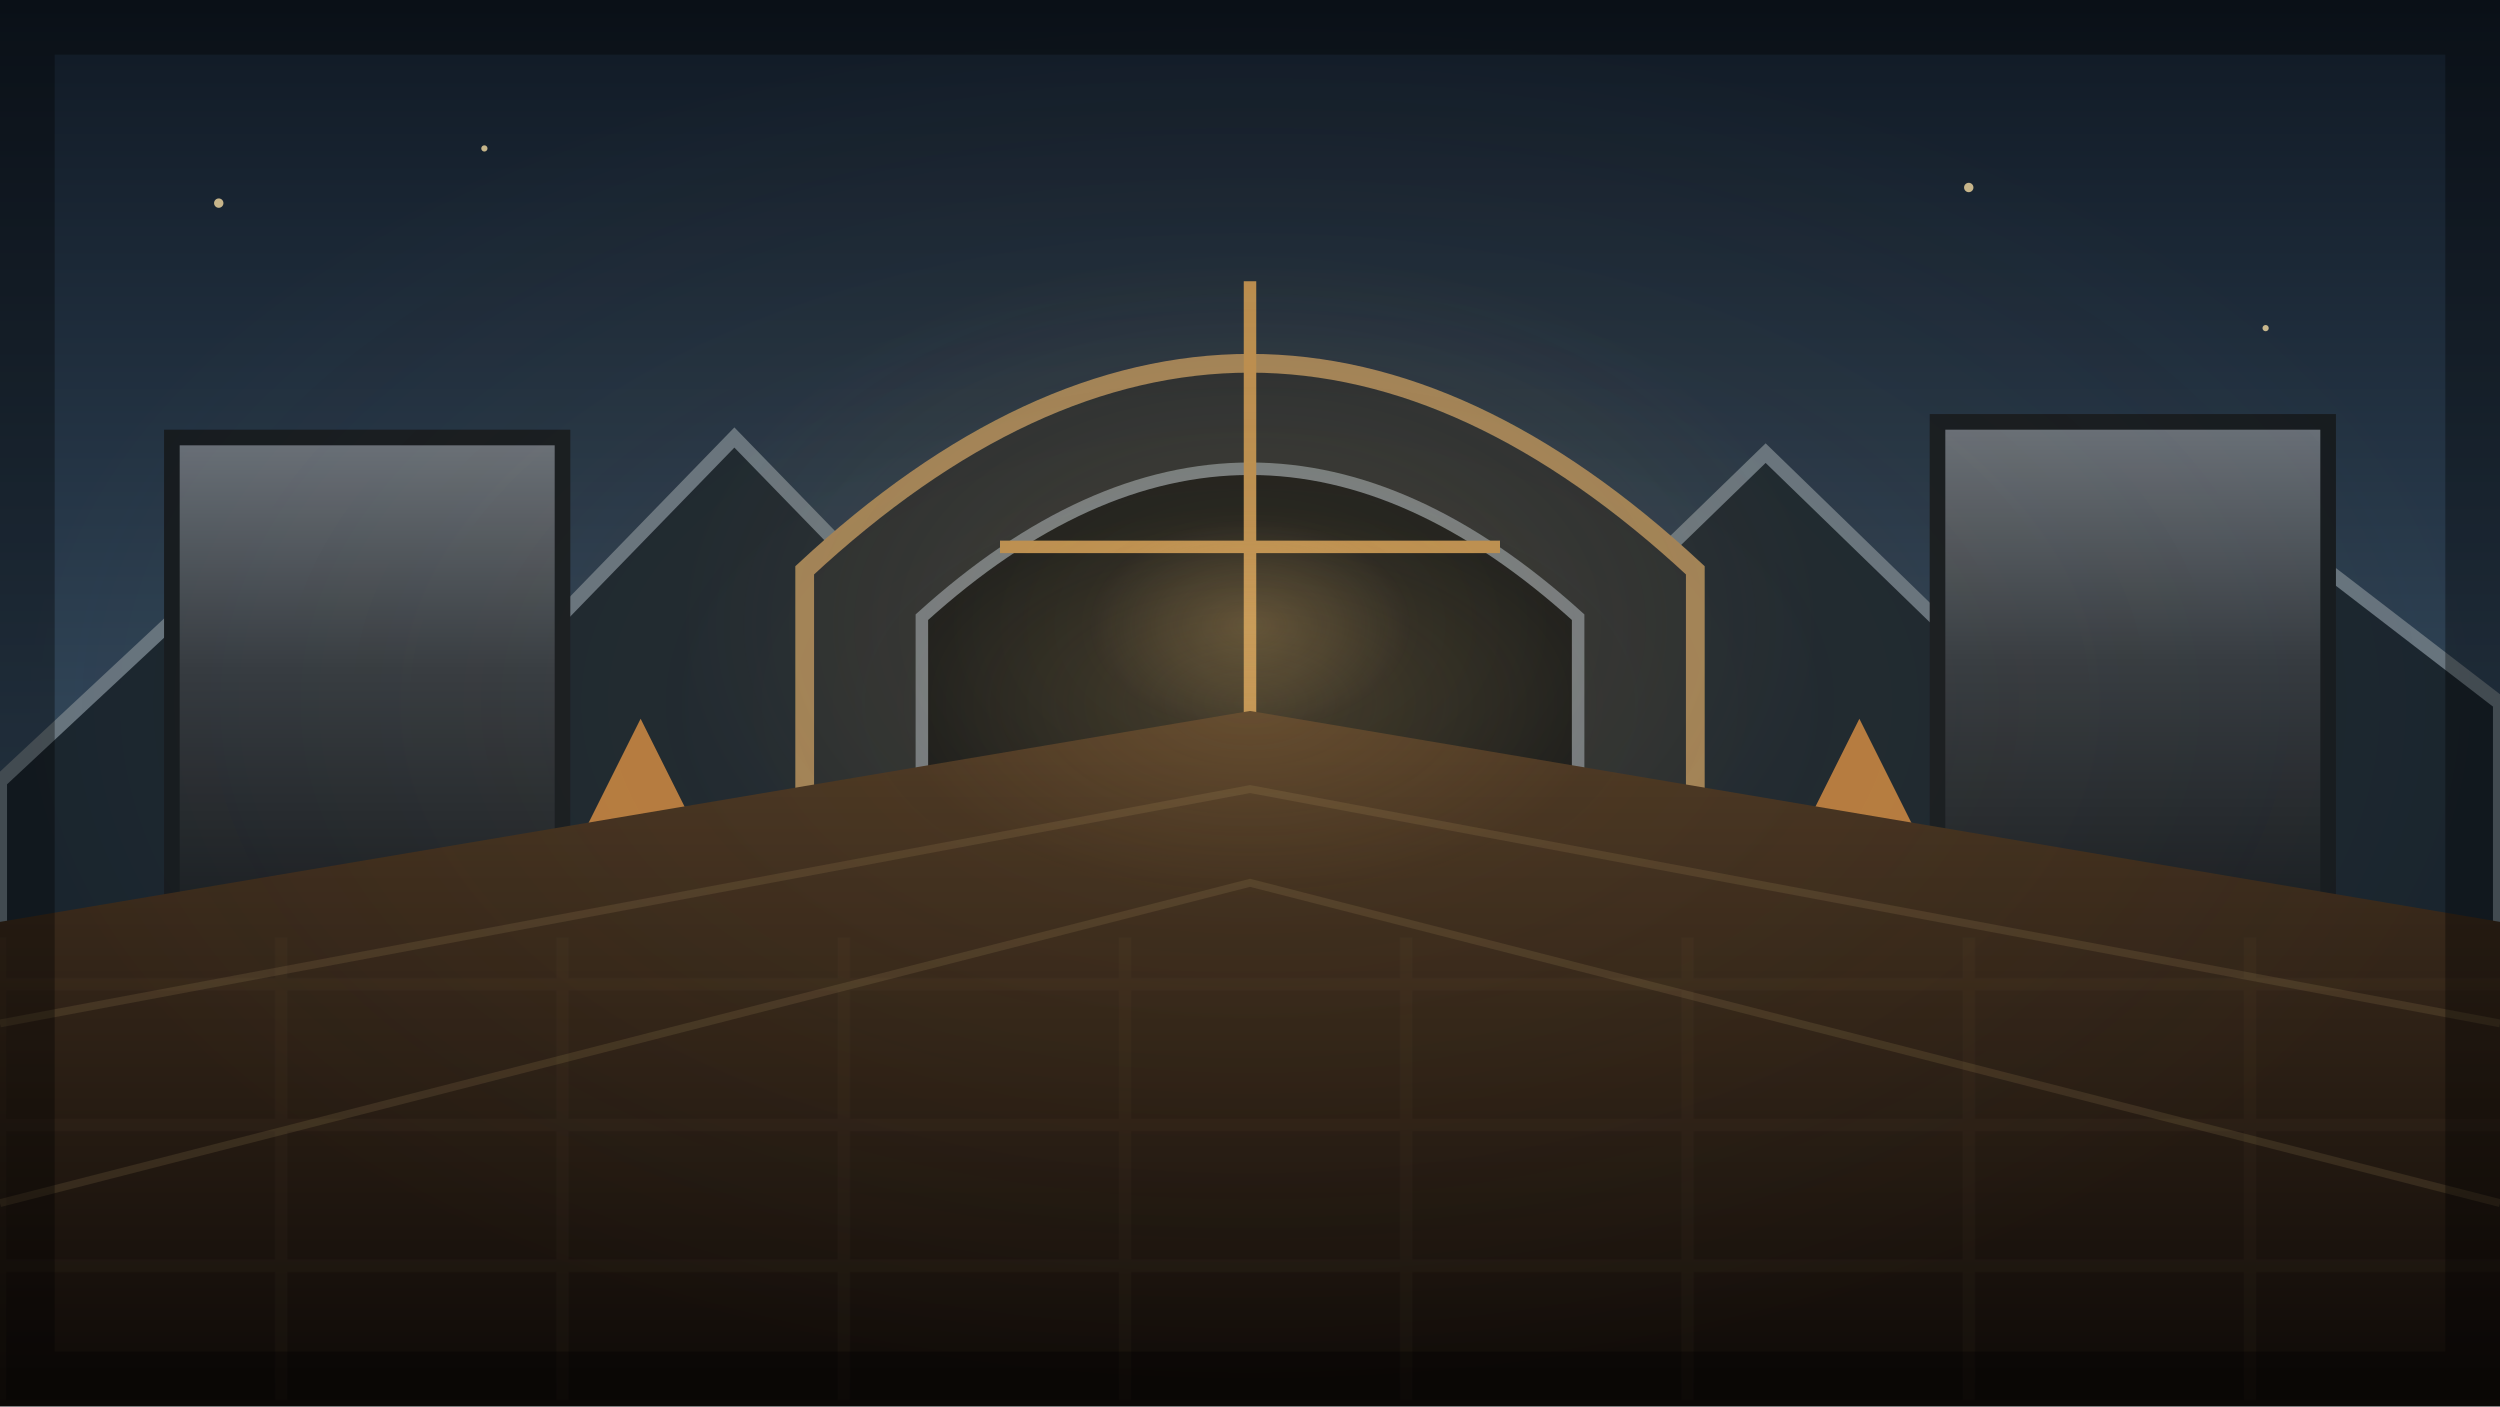
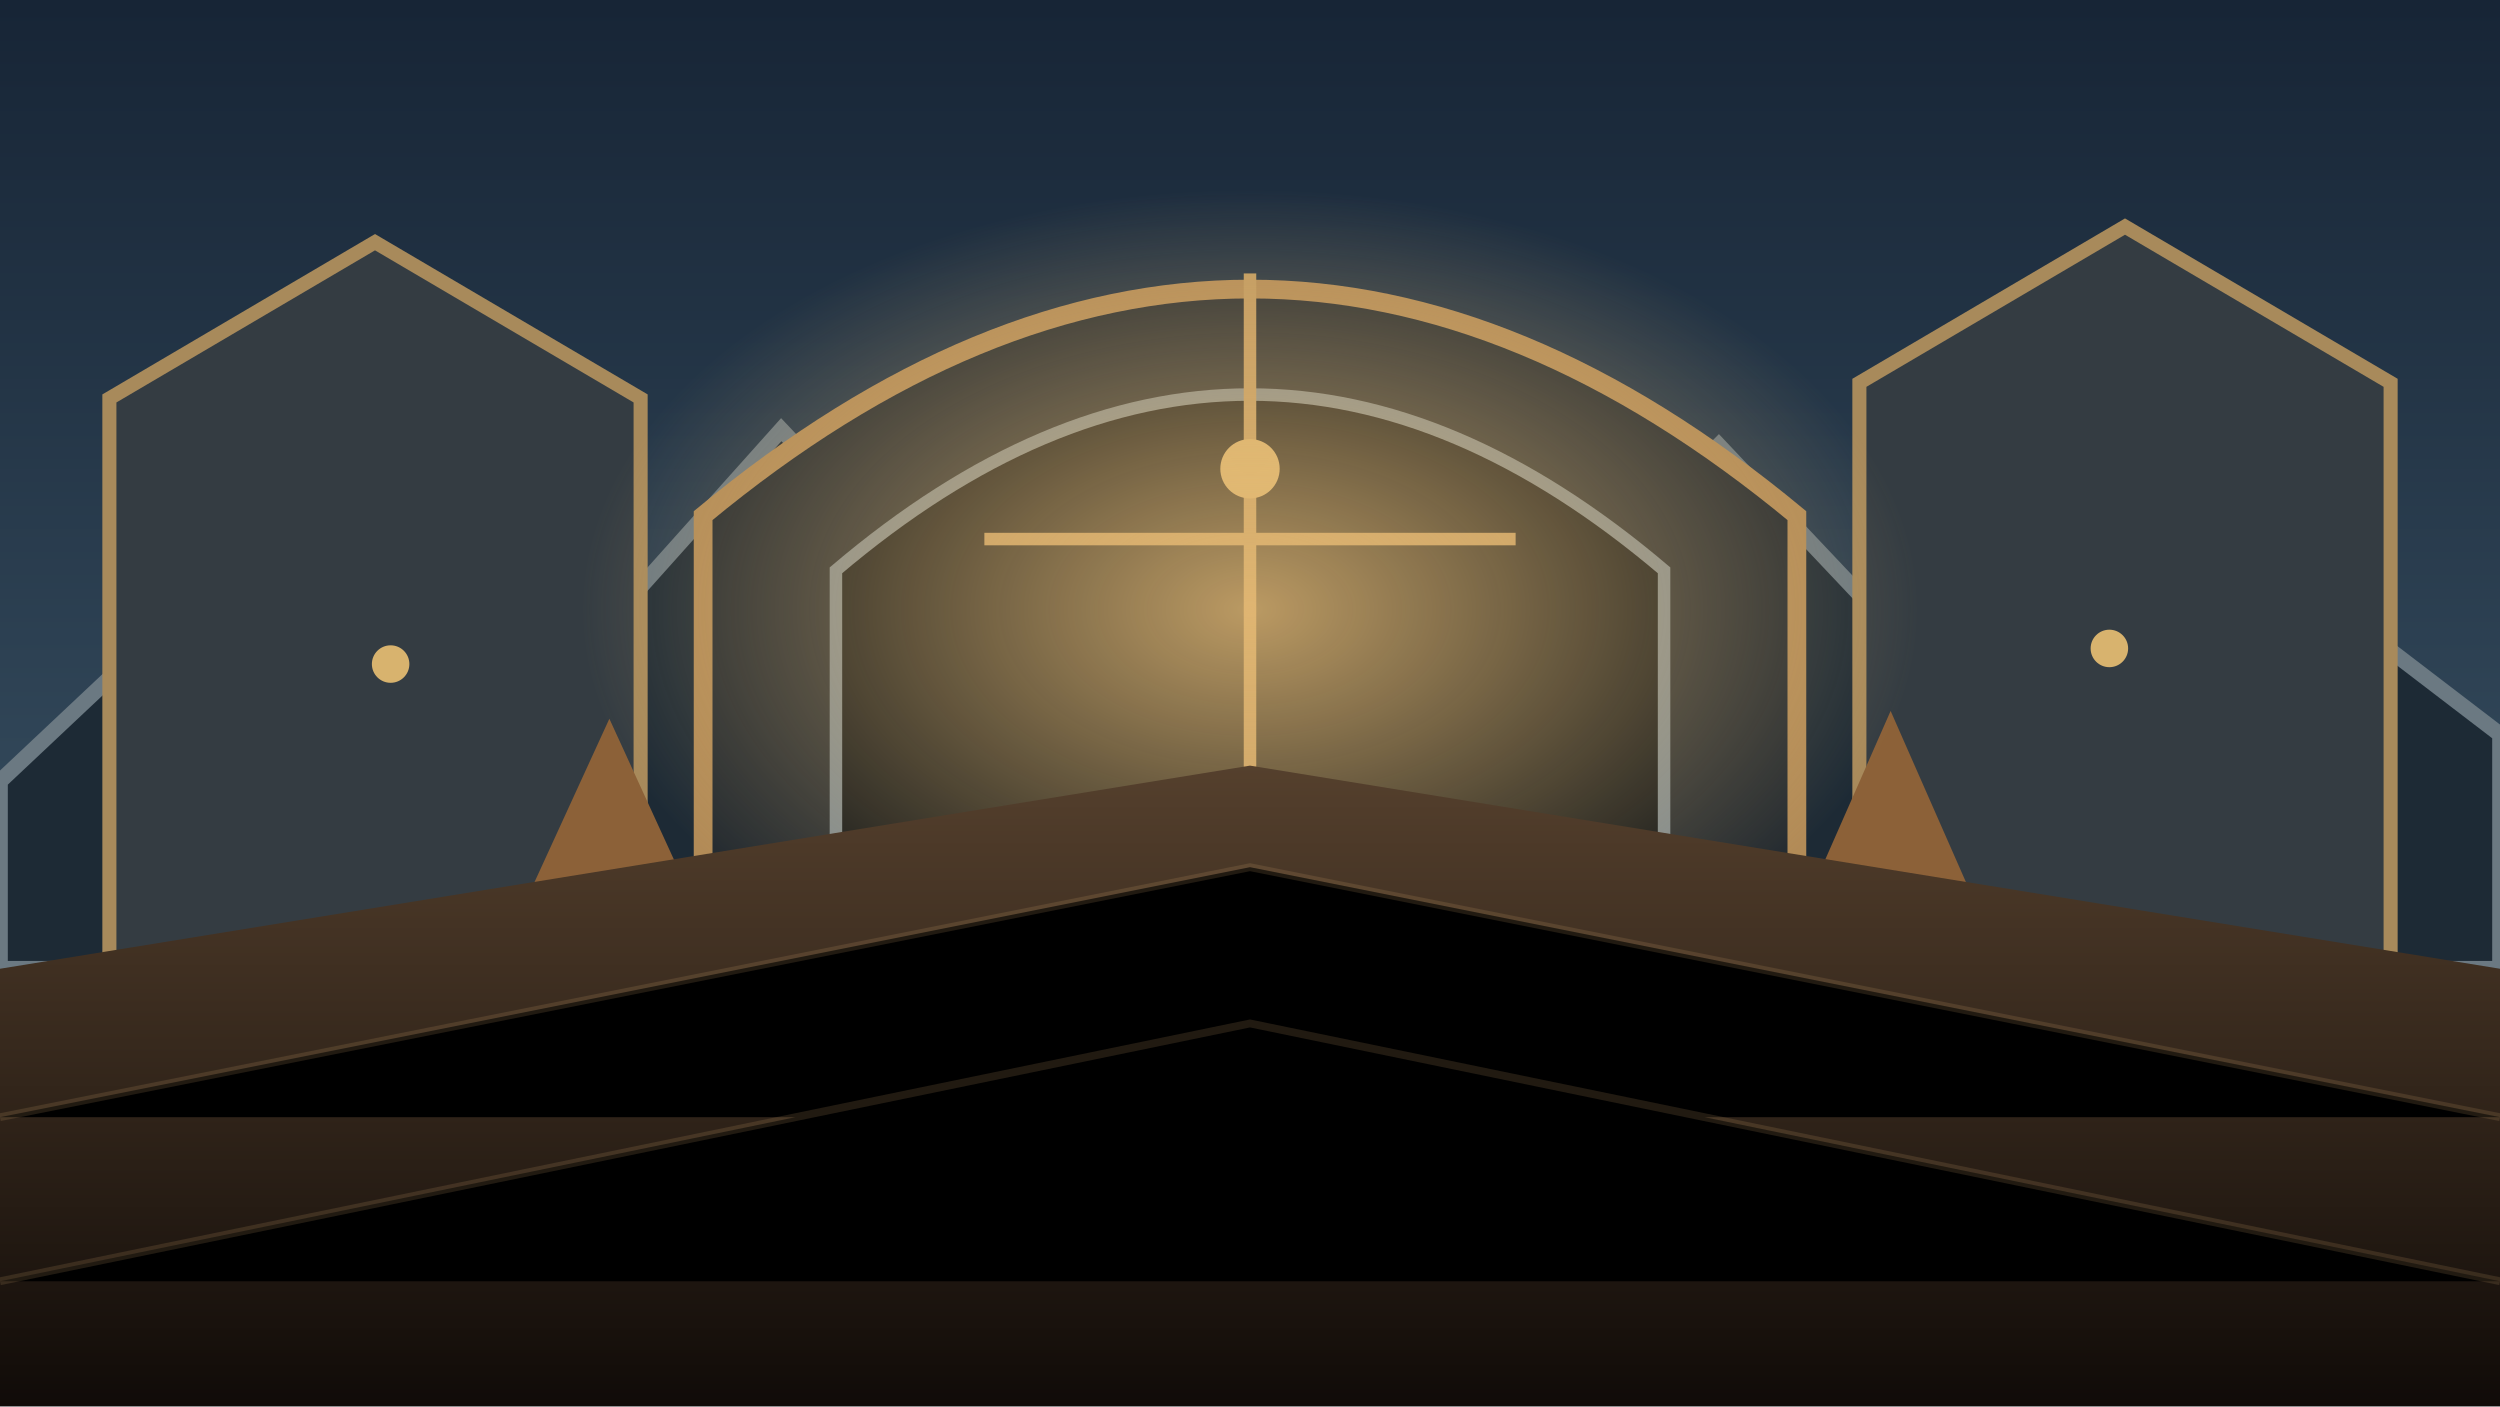
- <svg xmlns="http://www.w3.org/2000/svg" viewBox="0 0 1600 900" preserveAspectRatio="xMidYMid slice">
+ <svg xmlns="http://www.w3.org/2000/svg" viewBox="0 0 1600 900">
  <defs>
-     <linearGradient id="sky" x2="0" y2="1">
-       <stop stop-color="#101924" />
-       <stop offset=".55" stop-color="#31465a" />
+     <linearGradient id="s" x2="0" y2="1">
+       <stop stop-color="#172536" />
+       <stop offset=".6" stop-color="#33495b" />
      <stop offset="1" stop-color="#090d12" />
    </linearGradient>
-     <linearGradient id="ground" x2="0" y2="1">
-       <stop stop-color="#493522" />
-       <stop offset="1" stop-color="#0d0907" />
+     <linearGradient id="f" x2="0" y2="1">
+       <stop stop-color="#55402d" />
+       <stop offset="1" stop-color="#100b08" />
    </linearGradient>
-     <linearGradient id="stone" x2="0" y2="1">
-       <stop stop-color="#697078" />
-       <stop offset=".45" stop-color="#343a40" />
-       <stop offset="1" stop-color="#15191d" />
-     </linearGradient>
-     <linearGradient id="wood" x2="0" y2="1">
-       <stop stop-color="#8a5935" />
-       <stop offset=".5" stop-color="#4a2b1b" />
-       <stop offset="1" stop-color="#1b100b" />
-     </linearGradient>
-     <radialGradient id="light">
-       <stop stop-color="#e2b56b" stop-opacity=".9" />
-       <stop offset=".28" stop-color="#e2b56b" stop-opacity=".25" />
-       <stop offset="1" stop-color="#e2b56b" stop-opacity="0" />
+     <radialGradient id="l">
+       <stop stop-color="#e7bc76" stop-opacity=".8" />
+       <stop offset="1" stop-color="#e7bc76" stop-opacity="0" />
    </radialGradient>
-     <filter id="blur">
-       <feGaussianBlur stdDeviation="18" />
-     </filter>
-     <filter id="glow">
-       <feGaussianBlur stdDeviation="7" />
-     </filter>
-     <pattern id="brick" width="100" height="46" patternUnits="userSpaceOnUse">
-       <path d="M0 0H100M0 46H100M50 0V23M0 23H50M100 23H50" stroke="#d8c8a5" stroke-opacity=".11" stroke-width="3" />
-     </pattern>
-     <pattern id="stonefloor" width="180" height="90" patternUnits="userSpaceOnUse">
-       <path d="M0 2H180M0 88H180M2 0V90M178 0V90" stroke="#d0b07a" stroke-opacity=".11" stroke-width="4" />
-     </pattern>
  </defs>
-   <rect width="1600" height="900" fill="url(#sky)" />
-   <path d="M0 500L150 360L300 455L470 280L640 455L800 250L960 455L1130 290L1300 455L1470 350L1600 450V610H0Z" fill="#1a252e" stroke="#66737d" stroke-width="9" />
-   <g fill="url(#stone)" stroke="#161b1f" stroke-width="10">
-     <path d="M110 610V280H360V610Z" />
-     <path d="M1240 610V270H1490V610Z" />
+   <rect width="1600" height="900" fill="url(#s)" />
+   <path d="M0 500L170 340L330 465L500 275L670 455L800 220L930 455L1100 285L1270 465L1430 340L1600 470V620H0Z" fill="#1d2a35" stroke="#6b7982" stroke-width="10" />
+   <g fill="#343c42" stroke="#a88a5b" stroke-width="9">
+     <path d="M70 620V255L240 155L410 255V620Z" />
+     <path d="M1190 620V245L1360 145L1530 245V620Z" />
  </g>
-   <path d="M515 610V365Q800 100 1085 365V610Z" fill="#22282d" stroke="#9e8055" stroke-width="12" />
-   <path d="M590 610V395Q800 205 1010 395V610Z" fill="#0c1115" stroke="#6d7780" stroke-width="8" />
-   <path d="M800 180V520M640 350H960" stroke="#b88b4d" stroke-width="8" />
-   <g fill="#b47a3e">
-     <path d="M360 560L410 460L460 560Z" />
-     <path d="M1140 560L1190 460L1240 560Z" />
+   <path d="M450 620V330Q800 40 1150 330V620Z" fill="#232a30" stroke="#b28b57" stroke-width="12" />
+   <path d="M535 620V365Q800 140 1065 365V620" fill="#0b1116" stroke="#7c8990" stroke-width="8" />
+   <path d="M800 175V510M630 345H970" stroke="#c09a61" stroke-width="8" />
+   <g fill="#8c6138">
+     <path d="M335 580L390 460L445 580Z" />
+     <path d="M1155 580L1210 455L1265 580Z" />
  </g>
-   <ellipse cx="800" cy="400" rx="370" ry="240" fill="url(#light)" opacity=".35" />
-   <path d="M0 590L800 455L1600 590V900H0Z" fill="url(#ground)" />
-   <path d="M0 655L800 505L1600 655M0 770L800 565L1600 770" fill="none" stroke="#d4b47a" stroke-opacity=".13" stroke-width="5" />
-   <rect y="600" width="1600" height="300" fill="url(#stonefloor)" opacity=".25" />
-   <rect x="0" y="0" width="1600" height="900" fill="url(#light)" opacity=".22" />
-   <path d="M0 0H1600V900H0Z" fill="none" stroke="#000" stroke-opacity=".35" stroke-width="70" />
-   <g fill="#f2d9a0" opacity=".8">
-     <circle cx="140" cy="130" r="3" />
-     <circle cx="310" cy="95" r="2" />
-     <circle cx="1260" cy="120" r="3" />
-     <circle cx="1450" cy="210" r="2" />
+   <g fill="#d8b36e">
+     <circle cx="800" cy="300" r="19" />
+     <circle cx="250" cy="425" r="12" />
+     <circle cx="1350" cy="415" r="12" />
  </g>
+   <ellipse cx="800" cy="390" rx="430" ry="270" fill="url(#l)" />
+   <path d="M0 620L800 490L1600 620V900H0Z" fill="url(#f)" />
+   <path d="M0 715L800 555L1600 715M0 820L800 655L1600 820" stroke="#d1a66b" stroke-opacity=".16" stroke-width="5" />
</svg>
